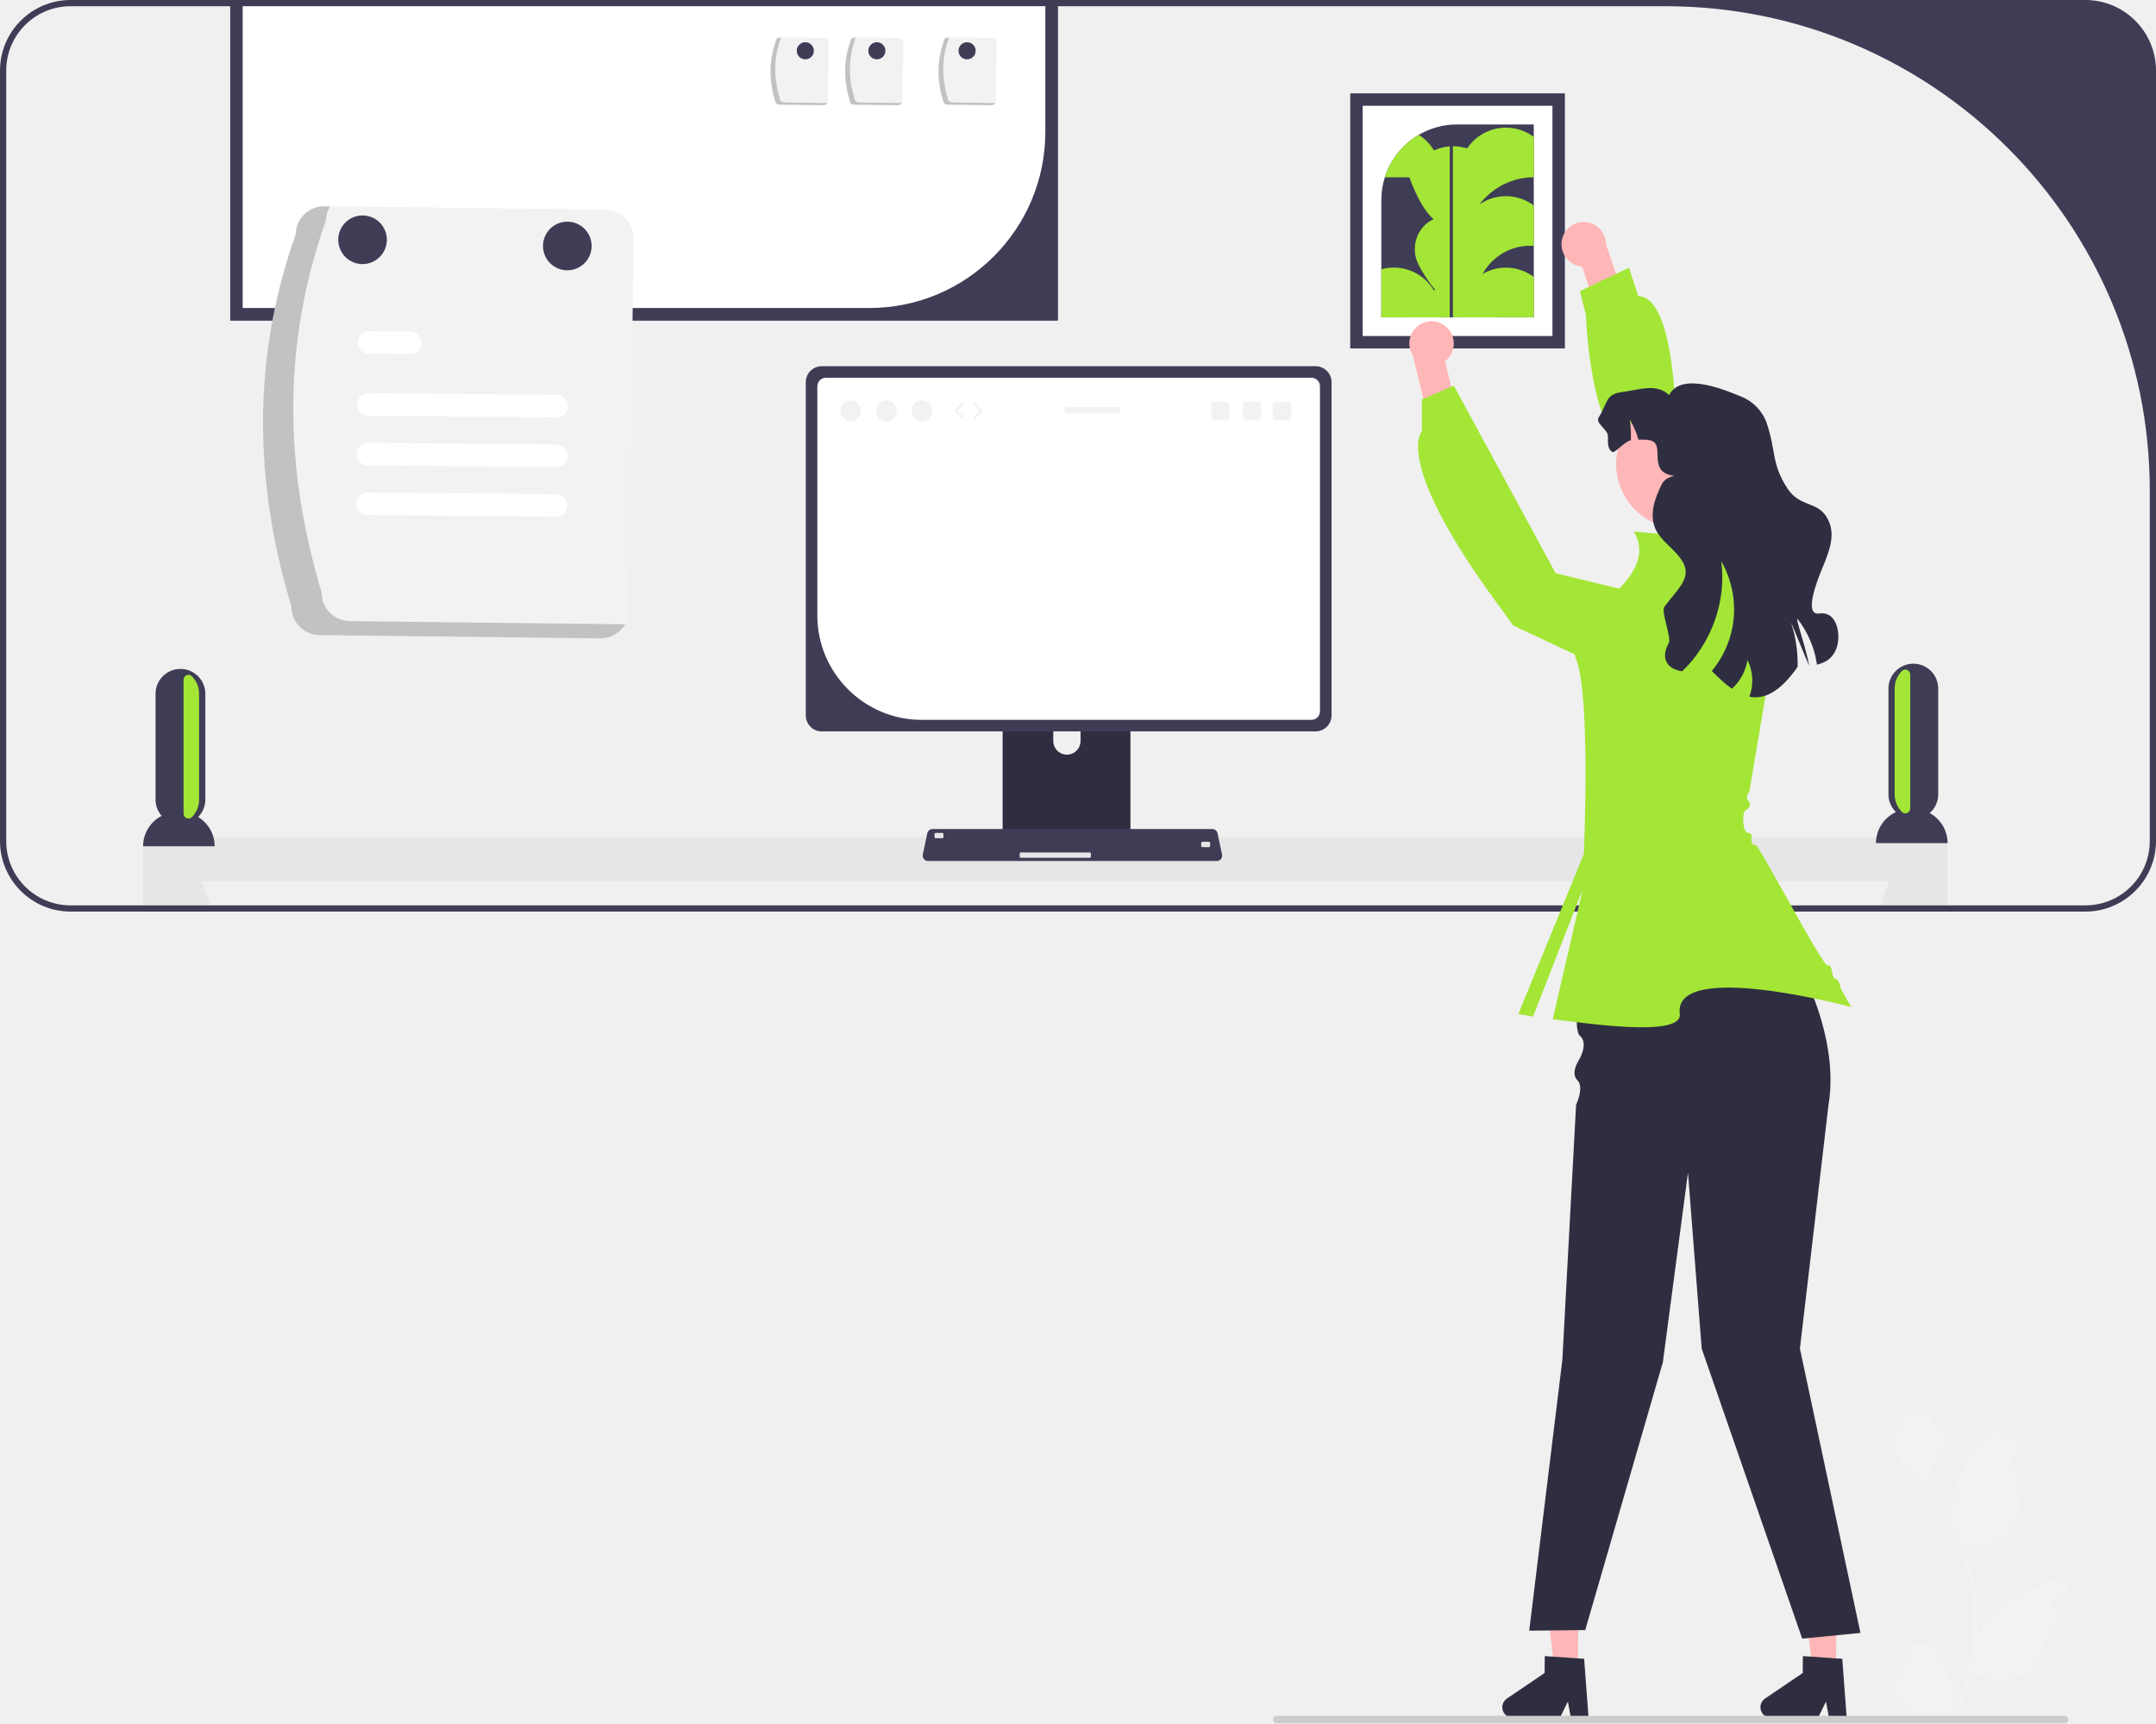
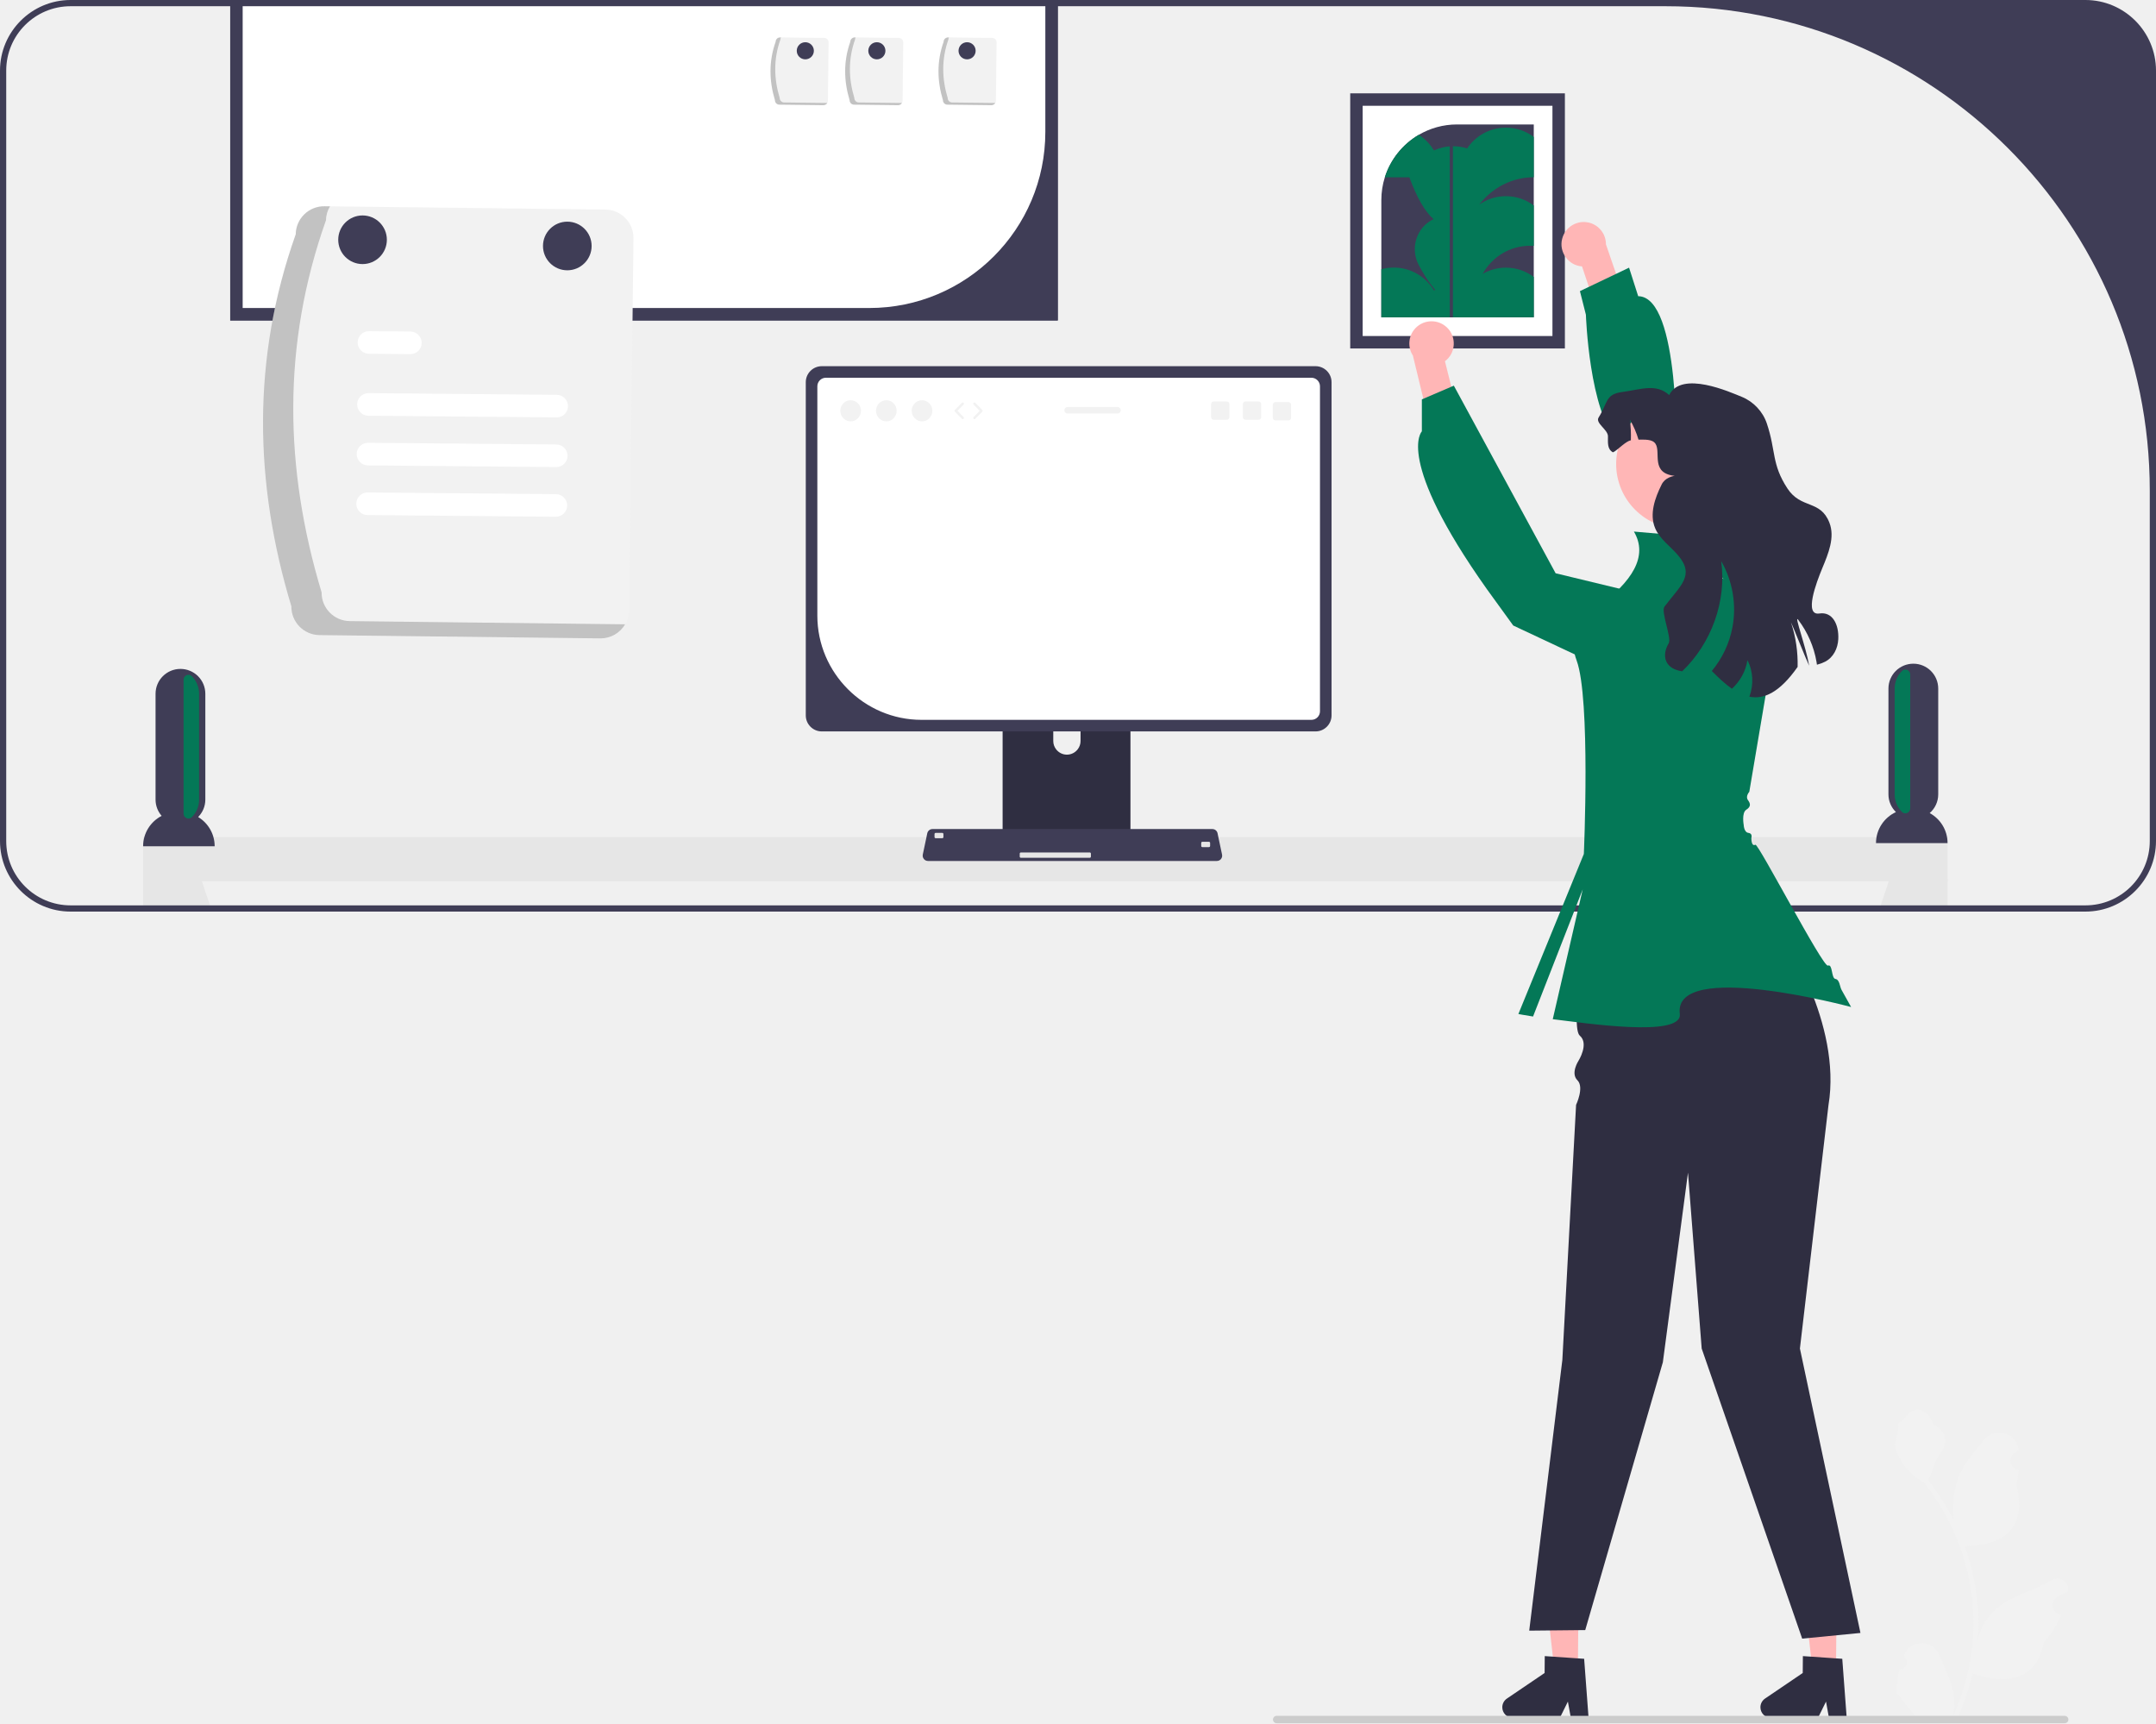
<svg xmlns="http://www.w3.org/2000/svg" id="a" width="693" height="553.877" viewBox="0 0 693 553.877">
  <rect x="46" y="269.036" width="580" height="14.233" fill="#e6e6e6" />
  <g>
    <path d="M63.693,262.601c1.421-1.444,2.307-3.413,2.307-5.601v-34c0-2.21-.9-4.21-2.34-5.66-.75-.75-1.66-1.35-2.66-1.76-.93-.37-1.94-.58-3-.58-4.42,0-8,3.58-8,8v34c0,2.003,.74,3.829,1.956,5.232-3.535,1.83-5.956,5.513-5.956,9.768h23c0-3.989-2.13-7.471-5.307-9.399Z" fill="#3f3d56" />
    <path d="M620.262,261.339c1.675-1.466,2.738-3.614,2.738-6.017v-34c0-4.42-3.58-8-8-8-1.06,0-2.07,.21-3,.58-1,.41-1.91,1.01-2.66,1.76-1.44,1.45-2.34,3.45-2.34,5.66v34c0,2.236,.929,4.241,2.406,5.692-3.778,1.742-6.406,5.552-6.406,9.985h23c0-4.169-2.319-7.795-5.738-9.661Z" fill="#3f3d56" />
  </g>
  <rect x="46" y="282.38" width="14.23" height="10.62" fill="#e6e6e6" />
  <polygon points="68.18 293 53.11 293 52.45 291 49.89 283.27 49.82 283.06 51.76 282.38 63.25 278.35 64.9 283.27 67.5 291 68.18 293" fill="#e6e6e6" />
  <polygon points="622.18 283.06 622.11 283.27 619.55 291 618.89 293 603.82 293 604.5 291 607.1 283.27 608.75 278.35 620.24 282.38 622.18 283.06" fill="#e6e6e6" />
  <rect x="611.77" y="282.38" width="14.23" height="10.62" fill="#e6e6e6" />
  <rect x="74" width="266" height="103" fill="#3f3d56" />
  <rect x="74" width="266" height="103" fill="#3f3d56" />
  <path d="M78,0V99h201.394c31.263,0,56.606-25.343,56.606-56.606V0H78Z" fill="#fff" />
  <path d="M670.31,0H22.69C10.18,0,0,10.18,0,22.69v247.62c0,12.51,10.18,22.69,22.69,22.69H670.31c12.51,0,22.69-10.18,22.69-22.69V22.69c0-12.51-10.18-22.69-22.69-22.69Zm20.69,270.31c0,11.43-9.26,20.69-20.69,20.69H22.69c-11.43,0-20.69-9.26-20.69-20.69V22.69C2,11.26,11.26,2,22.69,2H535.32c85.98,0,155.68,69.7,155.68,155.68v112.63Z" fill="#3f3d56" />
  <path d="M361.37,209.23h-37.13c-1.09,0-1.97,.89-1.97,1.99v58.65h41.09v-58.65c0-1.1-.89-1.99-1.99-1.99Zm-14.05,28.95c0,.99-.33,1.89-.89,2.63-.8,1.06-2.07,1.75-3.5,1.75-1.42,0-2.69-.69-3.49-1.75-.56-.74-.89-1.64-.89-2.63v-6.81c.02-2.39,1.98-4.34,4.38-4.34s4.37,1.95,4.39,4.34v6.81Z" fill="#2f2e41" />
  <path d="M322.14,268v5.65c0,.61,.49,1.11,1.1,1.11h39.14c.6,0,1.1-.5,1.1-1.11v-5.65h-41.34Z" fill="#3f3d56" />
  <path d="M422.86,117.7h-158.72c-2.83,0-5.14,2.31-5.14,5.14v107.1c0,2.84,2.31,5.15,5.14,5.15h158.72c2.83,0,5.14-2.31,5.14-5.15V122.84c0-2.83-2.31-5.14-5.14-5.14Z" fill="#3f3d56" />
  <path d="M421.52,121.41h-156.05c-1.519,0-2.75,1.231-2.75,2.75v73.731c0,18.413,15.065,33.479,33.479,33.479h125.332c1.512,0,2.75-1.238,2.75-2.75V124.17c0-1.518-1.242-2.76-2.76-2.76Z" fill="#fff" />
  <g>
    <path d="M392.8,274.67l-1.19-5.63-.25-1.21c-.16-.79-.86-1.36-1.67-1.36h-89.97c-.8,0-1.5,.57-1.67,1.36l-.25,1.21-1.19,5.63c-.1,.51,.02,1.03,.35,1.43,.32,.4,.81,.63,1.32,.63h92.85c.52,0,1-.23,1.33-.63,.32-.4,.45-.92,.34-1.43Z" fill="#3f3d56" />
    <rect x="300.384" y="267.703" width="2.86" height="1.716" rx=".369" ry=".369" fill="#e6e6e6" />
    <rect x="386.106" y="270.563" width="2.86" height="1.716" rx=".369" ry=".369" fill="#e6e6e6" />
    <rect x="327.769" y="273.994" width="22.877" height="1.716" rx=".369" ry=".369" fill="#e6e6e6" />
  </g>
  <g>
    <path d="M93.656,194.895c-12.001-39.797-12.753-79.65,1.398-119.578,.065-5.039,4.196-9.075,9.236-9.022l90.308,1.056c5.039,.065,9.075,4.196,9.022,9.235l-1.398,119.578c-.065,5.039-4.196,9.075-9.235,9.022l-90.308-1.056c-5.039-.065-9.075-4.196-9.022-9.235Z" fill="#f2f2f2" />
    <path d="M112.394,199.631c-5.039-.065-9.075-4.196-9.022-9.235-12.002-39.797-12.753-79.65,1.398-119.578,.028-1.589,.476-3.142,1.297-4.503l-1.777-.021c-5.039-.053-9.171,3.983-9.236,9.022-14.151,39.928-13.399,79.781-1.398,119.578-.053,5.039,3.983,9.171,9.022,9.235l90.308,1.056c3.265,.027,6.295-1.698,7.938-4.519l-88.531-1.035Z" isolation="isolate" opacity=".2" />
    <path d="M178.914,134.161l-60.519-.54c-2.005-.02-3.615-1.662-3.594-3.668,.02-2.002,1.657-3.61,3.659-3.594l60.519,.54c2.005,.024,3.611,1.67,3.587,3.675-.024,1.996-1.655,3.599-3.652,3.587l0,0Z" fill="#fff" />
    <path d="M131.886,113.827l-13.314-.119c-2.005-.012-3.622-1.647-3.61-3.652,.012-2.005,1.647-3.622,3.652-3.61l.023,0,13.314,.119c2.005,.024,3.611,1.67,3.587,3.675-.024,1.996-1.655,3.599-3.652,3.587Z" fill="#fff" />
    <path d="M178.629,166.088l-60.519-.54c-2.005-.024-3.611-1.67-3.587-3.675,.024-1.996,1.655-3.599,3.652-3.587l60.519,.54c2.005,.012,3.622,1.647,3.61,3.652s-1.647,3.622-3.652,3.61l-.023-0Z" fill="#fff" />
    <path d="M178.771,150.124l-60.519-.54c-2.005-.015-3.619-1.654-3.603-3.659,.015-2.005,1.654-3.619,3.659-3.603l.009,0,60.519,.54c2.005,.024,3.611,1.67,3.587,3.675-.024,1.996-1.655,3.599-3.652,3.587l0,0Z" fill="#fff" />
    <circle cx="116.533" cy="77.062" r="7.816" fill="#3f3d56" />
    <circle cx="182.348" cy="79.062" r="7.816" fill="#3f3d56" />
  </g>
  <g>
    <ellipse cx="273.422" cy="132.038" rx="3.321" ry="3.395" fill="#f2f2f2" />
    <ellipse cx="284.894" cy="132.038" rx="3.321" ry="3.395" fill="#f2f2f2" />
    <ellipse cx="296.366" cy="132.038" rx="3.321" ry="3.395" fill="#f2f2f2" />
    <path d="M309.447,134.721c-.102,0-.204-.04-.281-.118l-2.241-2.291c-.149-.153-.149-.397,0-.549l2.241-2.29c.152-.155,.401-.157,.555-.006,.155,.152,.158,.4,.006,.555l-1.972,2.016,1.972,2.016c.152,.155,.149,.404-.006,.555-.076,.075-.175,.112-.275,.112Z" fill="#f2f2f2" />
    <path d="M313.212,134.721c-.099,0-.198-.037-.275-.112-.155-.152-.158-.4-.006-.555l1.972-2.016-1.972-2.016c-.152-.155-.149-.404,.006-.555,.155-.152,.404-.149,.555,.006l2.24,2.29c.149,.153,.149,.397,0,.549l-2.24,2.291c-.077,.079-.179,.118-.281,.118Z" fill="#f2f2f2" />
    <path d="M404.515,129.036h-4.166c-.475,0-.86,.385-.86,.86v4.17c0,.475,.385,.86,.86,.86h4.166c.475,0,.864-.385,.864-.86v-4.17c0-.475-.389-.86-.864-.86Z" fill="#f2f2f2" />
    <path d="M394.305,129.036h-4.166c-.475,0-.86,.385-.86,.86v4.17c0,.475,.385,.86,.86,.86h4.166c.475,0,.864-.385,.864-.86v-4.17c0-.475-.389-.86-.864-.86Z" fill="#f2f2f2" />
    <path d="M414.136,129.232h-4.166c-.475,0-.86,.385-.86,.86v4.17c0,.475,.385,.86,.86,.86h4.166c.475,0,.864-.385,.864-.86v-4.17c0-.475-.389-.86-.864-.86Z" fill="#f2f2f2" />
    <path d="M359.191,130.819h-16.025c-.581,0-1.048,.471-1.048,1.048s.467,1.048,1.048,1.048h16.025c.577,0,1.048-.471,1.048-1.048s-.471-1.048-1.048-1.048Z" fill="#f2f2f2" />
  </g>
  <g>
    <path d="M303.09,32.19c-1.882-6.241-2-12.49,.219-18.752,.01-.79,.658-1.423,1.448-1.415l14.162,.166c.79,.01,1.423,.658,1.415,1.448l-.219,18.752c-.01,.79-.658,1.423-1.448,1.415l-14.162-.166c-.79-.01-1.423-.658-1.415-1.448Z" fill="#f2f2f2" />
    <path d="M306.028,32.933c-.79-.01-1.423-.658-1.415-1.448-1.882-6.241-2-12.491,.219-18.752,.004-.249,.075-.493,.203-.706l-.279-.003c-.79-.008-1.438,.625-1.448,1.415-2.219,6.261-2.101,12.511-.219,18.752-.008,.79,.625,1.438,1.415,1.448l14.162,.166c.512,.004,.987-.266,1.245-.709l-13.883-.162Z" isolation="isolate" opacity=".2" />
  </g>
  <g>
    <path d="M273.09,32.19c-1.882-6.241-2-12.49,.219-18.752,.01-.79,.658-1.423,1.448-1.415l14.162,.166c.79,.01,1.423,.658,1.415,1.448l-.219,18.752c-.01,.79-.658,1.423-1.448,1.415l-14.162-.166c-.79-.01-1.423-.658-1.415-1.448Z" fill="#f2f2f2" />
    <path d="M276.028,32.933c-.79-.01-1.423-.658-1.415-1.448-1.882-6.241-2-12.491,.219-18.752,.004-.249,.075-.493,.203-.706l-.279-.003c-.79-.008-1.438,.625-1.448,1.415-2.219,6.261-2.101,12.511-.219,18.752-.008,.79,.625,1.438,1.415,1.448l14.162,.166c.512,.004,.987-.266,1.245-.709l-13.883-.162Z" isolation="isolate" opacity=".2" />
  </g>
  <g>
    <path d="M249.09,32.19c-1.882-6.241-2-12.49,.219-18.752,.01-.79,.658-1.423,1.448-1.415l14.162,.166c.79,.01,1.423,.658,1.415,1.448l-.219,18.752c-.01,.79-.658,1.423-1.448,1.415l-14.162-.166c-.79-.01-1.423-.658-1.415-1.448Z" fill="#f2f2f2" />
    <path d="M252.028,32.933c-.79-.01-1.423-.658-1.415-1.448-1.882-6.241-2-12.491,.219-18.752,.004-.249,.075-.493,.203-.706l-.279-.003c-.79-.008-1.438,.625-1.448,1.415-2.219,6.261-2.101,12.511-.219,18.752-.008,.79,.625,1.438,1.415,1.448l14.162,.166c.512,.004,.987-.266,1.245-.709l-13.883-.162Z" isolation="isolate" opacity=".2" />
  </g>
  <circle cx="258.85" cy="16.323" r="2.751" fill="#3f3d56" />
  <circle cx="281.85" cy="16.323" r="2.751" fill="#3f3d56" />
  <circle cx="310.85" cy="16.323" r="2.751" fill="#3f3d56" />
-   <path d="M64,223v34c0,2.209-.895,4.207-2.341,5.654-.977,.978-2.659,.241-2.659-1.141v-43.039c0-1.369,1.665-2.121,2.637-1.157l.023,.022c1.44,1.45,2.34,3.45,2.34,5.66Z" fill="#a3e635" />
-   <path d="M609,221.323v34c0,2.209,.895,4.207,2.341,5.654,.977,.978,2.659,.241,2.659-1.141v-43.039c0-1.369-1.665-2.121-2.637-1.157l-.023,.022c-1.44,1.45-2.34,3.45-2.34,5.66Z" fill="#a3e635" />
+   <path d="M64,223v34c0,2.209-.895,4.207-2.341,5.654-.977,.978-2.659,.241-2.659-1.141v-43.039c0-1.369,1.665-2.121,2.637-1.157l.023,.022c1.44,1.45,2.34,3.45,2.34,5.66Z" fill="#047857" />
+   <path d="M609,221.323v34c0,2.209,.895,4.207,2.341,5.654,.977,.978,2.659,.241,2.659-1.141v-43.039c0-1.369-1.665-2.121-2.637-1.157l-.023,.022c-1.44,1.45-2.34,3.45-2.34,5.66Z" fill="#047857" />
  <rect x="434" y="30" width="69" height="82" fill="#3f3d56" />
  <path d="M438,108h61V34h-61V108Z" fill="#fff" />
  <path d="M468.34,40c-4.49,0-8.7,1.22-12.31,3.34-5.14,3.02-9.08,7.87-10.91,13.66-.73,2.32-1.12,4.78-1.12,7.34v37.66h49V40h-24.66Z" fill="#3f3d56" />
-   <path d="M481.181,101.972h-28.181c1.365-3.866,4.275-7.006,7.992-8.66,1.863-.837,3.926-1.305,6.099-1.305,1.565,0,3.079,.239,4.494,.698,4.474,1.405,8.042,4.863,9.596,9.268Z" fill="#a3e635" />
+   <path d="M481.181,101.972h-28.181c1.365-3.866,4.275-7.006,7.992-8.66,1.863-.837,3.926-1.305,6.099-1.305,1.565,0,3.079,.239,4.494,.698,4.474,1.405,8.042,4.863,9.596,9.268Z" fill="#047857" />
  <g>
-     <path d="M448,86c-1.38,0-2.73,.19-4,.54v15.46h18.96c.03-.33,.04-.66,.04-1,0-2.81-.78-5.45-2.12-7.69-2.63-4.38-7.41-7.31-12.88-7.31Z" fill="#a3e635" />
-     <path d="M493,56.972v-12.955c-2.491-1.873-5.6-2.99-8.969-2.99-5.192,0-9.766,2.651-12.446,6.677-1.415-.458-2.93-.698-4.494-.698-2.172,0-4.235,.468-6.099,1.305-.03,.013-.057,.031-.086,.044-.009-.015-.017-.031-.026-.046-1.21-2.01-2.87-3.72-4.85-4.97-5.14,3.02-9.08,7.87-10.91,13.66h7.891c2.517,6.801,5.114,11.134,7.777,13.439-5.514,2.576-7.625,9.417-4.739,14.793,5.682,10.583,10.109,12.781,13.9,10.745-.556,1.564-.866,3.245-.866,4.999,0,.339,.01,.668,.04,.996h23.876v-12.955c-2.491-1.873-5.6-2.99-8.969-2.99-2.722,0-5.27,.734-7.469,2.007l.047-.084c3.081-5.49,8.822-8.951,15.117-8.951h1.273v-12.955c-2.491-1.873-5.6-2.99-8.969-2.99-3.172,0-6.11,.993-8.53,2.681l.097-.125c4.193-5.394,10.57-8.64,17.402-8.64h0Z" fill="#a3e635" />
+     <path d="M448,86c-1.38,0-2.73,.19-4,.54v15.46h18.96c.03-.33,.04-.66,.04-1,0-2.81-.78-5.45-2.12-7.69-2.63-4.38-7.41-7.31-12.88-7.31Z" fill="#047857" />
+     <path d="M493,56.972v-12.955c-2.491-1.873-5.6-2.99-8.969-2.99-5.192,0-9.766,2.651-12.446,6.677-1.415-.458-2.93-.698-4.494-.698-2.172,0-4.235,.468-6.099,1.305-.03,.013-.057,.031-.086,.044-.009-.015-.017-.031-.026-.046-1.21-2.01-2.87-3.72-4.85-4.97-5.14,3.02-9.08,7.87-10.91,13.66h7.891c2.517,6.801,5.114,11.134,7.777,13.439-5.514,2.576-7.625,9.417-4.739,14.793,5.682,10.583,10.109,12.781,13.9,10.745-.556,1.564-.866,3.245-.866,4.999,0,.339,.01,.668,.04,.996h23.876v-12.955c-2.491-1.873-5.6-2.99-8.969-2.99-2.722,0-5.27,.734-7.469,2.007l.047-.084c3.081-5.49,8.822-8.951,15.117-8.951h1.273v-12.955c-2.491-1.873-5.6-2.99-8.969-2.99-3.172,0-6.11,.993-8.53,2.681l.097-.125c4.193-5.394,10.57-8.64,17.402-8.64h0Z" fill="#047857" />
  </g>
  <rect x="466" y="45" width="1" height="57" fill="#3f3d56" />
  <g>
    <polygon points="507.178 536.66 499.593 536.596 496.235 506.656 507.43 506.75 507.178 536.66" fill="#ffb6b6" />
    <path d="M482.881,548.722c-.016,1.867,1.489,3.404,3.362,3.421l15.082,.126,2.64-5.352,.97,5.379,5.691,.052-1.437-19.185-1.98-.132-8.076-.557-2.605-.174-.046,5.428-12.115,8.217c-.922,.626-1.477,1.663-1.486,2.777Z" fill="#2f2e41" />
  </g>
  <g>
    <polygon points="590.147 536.66 582.562 536.596 579.204 506.656 590.399 506.75 590.147 536.66" fill="#ffb6b6" />
    <path d="M565.85,548.722c-.016,1.867,1.489,3.404,3.362,3.421l15.082,.126,2.64-5.352,.97,5.379,5.691,.052-1.437-19.185-1.98-.132-8.076-.557-2.605-.174-.046,5.428-12.115,8.217c-.922,.626-1.477,1.663-1.486,2.777Z" fill="#2f2e41" />
  </g>
  <path d="M465.068,105.229c3.189,2.972,2.891,8.295-.621,10.878l8.65,34.592-8.98,4.745-9.974-41.161c-1.752-2.709-1.502-6.357,.819-8.798,2.72-2.861,7.244-2.976,10.105-.256Z" fill="#ffb6b6" />
  <path d="M509.539,300.493h63.272s19.316,28.319,14.91,54.751l-9.178,78.196,19.457,91.413-18.723,1.836-32.306-93.248-4.405-56.536-8.077,60.942-24.95,86.088-18.003,.185,10.646-87.007,4.415-81.984s2.698-5.677,.426-7.92,.335-6.226,.335-6.226c0,0,3.48-5.508,.436-8.105-3.043-2.597,1.744-32.384,1.744-32.384Z" fill="#2f2e41" />
-   <path d="M595,323.672s-57.27-15.419-55.068,2.203c.975,7.801-30.97,2.871-40.831,1.711l9.626-41.727-15.962,40.868c-2.908-.455-4.714-.808-4.714-.808l21.043-51.441s2.203-49.928-2.313-62.168c-4.516-12.24,6.718-17.13,6.718-17.13,11.096-8.233,16.394-16.366,11.682-24.325l24.296,2.093,2.203,11.953,20.661,10.059-10.068,59.547s-1.31,1.446-.445,2.631,1.015,2.13-.529,3.126c-1.543,.996-.824,4.873-.824,4.873,0,0,.073,2.397,1.513,2.564s.949,1.609,.949,1.609c0,0-.094,2.91,1.299,2.203,.936-.475,21.719,39.483,23.304,38.845,1.585-.638,1.038,4.075,2.413,4.288s1.384,2.467,1.977,3.527c1.892,3.381,3.068,5.497,3.068,5.497Z" fill="#a3e635" />
-   <path d="M530.103,215.429l2.498-23.302-32.578-7.869-32.717-60.299-10.279,4.405v10.279s-8.811,8.811,20.906,50.727l8.464,11.683,46.205,21.698-2.498-7.323Z" fill="#a3e635" />
+   <path d="M595,323.672s-57.27-15.419-55.068,2.203c.975,7.801-30.97,2.871-40.831,1.711l9.626-41.727-15.962,40.868c-2.908-.455-4.714-.808-4.714-.808l21.043-51.441s2.203-49.928-2.313-62.168c-4.516-12.24,6.718-17.13,6.718-17.13,11.096-8.233,16.394-16.366,11.682-24.325l24.296,2.093,2.203,11.953,20.661,10.059-10.068,59.547s-1.31,1.446-.445,2.631,1.015,2.13-.529,3.126c-1.543,.996-.824,4.873-.824,4.873,0,0,.073,2.397,1.513,2.564s.949,1.609,.949,1.609c0,0-.094,2.91,1.299,2.203,.936-.475,21.719,39.483,23.304,38.845,1.585-.638,1.038,4.075,2.413,4.288s1.384,2.467,1.977,3.527c1.892,3.381,3.068,5.497,3.068,5.497Z" fill="#047857" />
+   <path d="M530.103,215.429l2.498-23.302-32.578-7.869-32.717-60.299-10.279,4.405v10.279s-8.811,8.811,20.906,50.727l8.464,11.683,46.205,21.698-2.498-7.323Z" fill="#047857" />
  <g>
    <path d="M502.115,76.792c-1.085,4.222,2.033,8.546,6.383,8.83l11.348,33.803,10.122-.84-13.772-40.05c.016-3.226-2.159-6.165-5.43-6.971-3.833-.945-7.706,1.396-8.651,5.228Z" fill="#ffb6b6" />
-     <path d="M571.68,203.339h0c8.301-5.437,9.322-17.211,2.08-23.996l-34.937-32.735s1.318-51.278-12.26-51.404l-2.935-9.171-15.793,7.537,1.919,7.58s1.033,31.368,10.311,40.722c.168,13.213,5.706,16.716,5.706,16.716l45.908,44.75Z" fill="#a3e635" />
+     <path d="M571.68,203.339h0c8.301-5.437,9.322-17.211,2.08-23.996l-34.937-32.735s1.318-51.278-12.26-51.404l-2.935-9.171-15.793,7.537,1.919,7.58s1.033,31.368,10.311,40.722c.168,13.213,5.706,16.716,5.706,16.716l45.908,44.75Z" fill="#047857" />
  </g>
  <circle cx="540.296" cy="149.12" r="20.816" fill="#ffb6b6" />
  <path d="M590.876,205.448c-.15,2.99-1.58,5.86-4.23,7.23-.84,.42-1.72,.74-2.63,.97-.03-.3-.08-.59-.13-.88-.83-4.92-2.89-9.61-5.9-13.57-1.43-1.88,2.53,8.78,3.53,14.78-.91-1.82-5.54-13.5-5.84-13.94,0,.02,.02,.08,.06,.21,1.5,4.53,2.18,9.33,2.07,14.11-5.8,8.27-10.85,10.5-15.5,9.57,1.4-3.78,1.25-8.16-.64-11.74-.52,3.52-2.35,6.79-4.97,9.19-2.2-1.53-4.34-3.56-6.47-5.71,3.35-4.03,5.67-8.9,6.63-14.05,1.37-7.21,.06-14.9-3.61-21.25,1.77,12.89-3.16,26.44-12.55,35.4-2.22-.34-4.22-1.22-5.11-3.2-.83-1.86-.27-4.06,.78-5.8,1.03-1.74-2.58-10.15-1.37-11.77,5.06-6.74,9.87-9.98,4.45-16.43-2.49-2.97-5.96-5.25-7.45-8.83-1.88-4.51-.07-9.66,2.11-14.02,2.19-4.37,9.48-2.33,4.6-2.73-8.39-.68-4.73-7.49-6.57-10.33-1.03-1.59-3.57-1.33-5.47-1.35-.67-2.25-1.61-4.43-2.79-6.47,.3,2.21,.41,4.45,.33,6.68-1.52,.26-3.99,2.81-5.3,3.63l-.48,.23c-1.85-1.06-1.575-3.042-1.585-5.182-.02-2.14-4.14-4.19-3-6,3.03-4.79,2.055-7.488,7.676-8.218s10.85-2.86,15,1c4-8,19.57-.94,23.33,.57,3.76,1.52,6.79,4.74,8.07,8.58,2.98,8.9,1.47,13,6.6,20.85,4.39,6.72,10.6,3.55,13.51,11.03,1.83,4.72-.35,9.94-2.29,14.61-1.94,4.68-5.95,15.33-.95,14.57,4.26-.66,6.33,3.58,6.09,8.26Z" fill="#2f2e41" />
  <path d="M610.524,536.544c2.066,.129,3.208-2.437,1.645-3.933l-.155-.618c.02-.05,.041-.099,.062-.148,2.089-4.982,9.17-4.947,11.241,.042,1.839,4.428,4.179,8.864,4.756,13.546,.258,2.067,.142,4.172-.316,6.2,4.308-9.411,6.575-19.687,6.575-30.021,0-2.597-.142-5.193-.433-7.783-.239-2.119-.568-4.224-.995-6.31-2.306-11.277-7.299-22.018-14.5-30.99-3.462-1.892-6.349-4.851-8.093-8.397-.626-1.279-1.117-2.655-1.35-4.056,.394,.052,1.486-5.949,1.188-6.317,.549-.833,1.532-1.247,2.131-2.06,2.982-4.043,7.091-3.337,9.236,2.157,4.582,2.313,4.627,6.148,1.815,9.837-1.789,2.347-2.035,5.522-3.604,8.035,.162,.207,.329,.407,.491,.614,2.961,3.798,5.522,7.88,7.681,12.169-.61-4.766,.291-10.508,1.826-14.21,1.748-4.217,5.025-7.769,7.91-11.415,3.466-4.379,10.573-2.468,11.184,3.083,.006,.054,.012,.107,.017,.161-.429,.242-.848,.499-1.259,.77-2.339,1.547-1.531,5.174,1.241,5.602l.063,.01c-.155,1.544-.42,3.074-.807,4.579,3.702,14.316-4.29,19.53-15.701,19.764-.252,.129-.497,.258-.749,.381,1.156,3.255,2.08,6.594,2.764,9.979,.614,2.99,1.04,6.013,1.279,9.049,.297,3.83,.271,7.68-.052,11.503l.019-.136c.82-4.211,3.107-8.145,6.427-10.87,4.946-4.063,11.933-5.559,17.268-8.824,2.568-1.572,5.859,.459,5.411,3.437l-.022,.143c-.794,.323-1.569,.698-2.319,1.117-.429,.242-.848,.499-1.259,.77-2.339,1.547-1.531,5.174,1.241,5.602l.063,.01c.045,.006,.084,.013,.129,.019-1.363,3.236-3.262,6.239-5.639,8.829-2.315,12.497-12.256,13.683-22.89,10.044h-.006c-1.163,5.064-2.861,10.011-5.044,14.726h-18.02c-.065-.2-.123-.407-.181-.607,1.666,.103,3.346,.006,4.986-.297-1.337-1.641-2.674-3.294-4.011-4.935-.032-.032-.058-.065-.084-.097-.678-.84-1.363-1.673-2.041-2.512l-0-.001c-.042-2.578,.267-5.147,.879-7.64l.001-0Z" fill="#f2f2f2" />
  <path d="M409.166,552.687c0,.66,.53,1.19,1.19,1.19h253.29c.66,0,1.19-.53,1.19-1.19,0-.66-.53-1.19-1.19-1.19h-253.29c-.66,0-1.19,.53-1.19,1.19Z" fill="#ccc" />
</svg>
